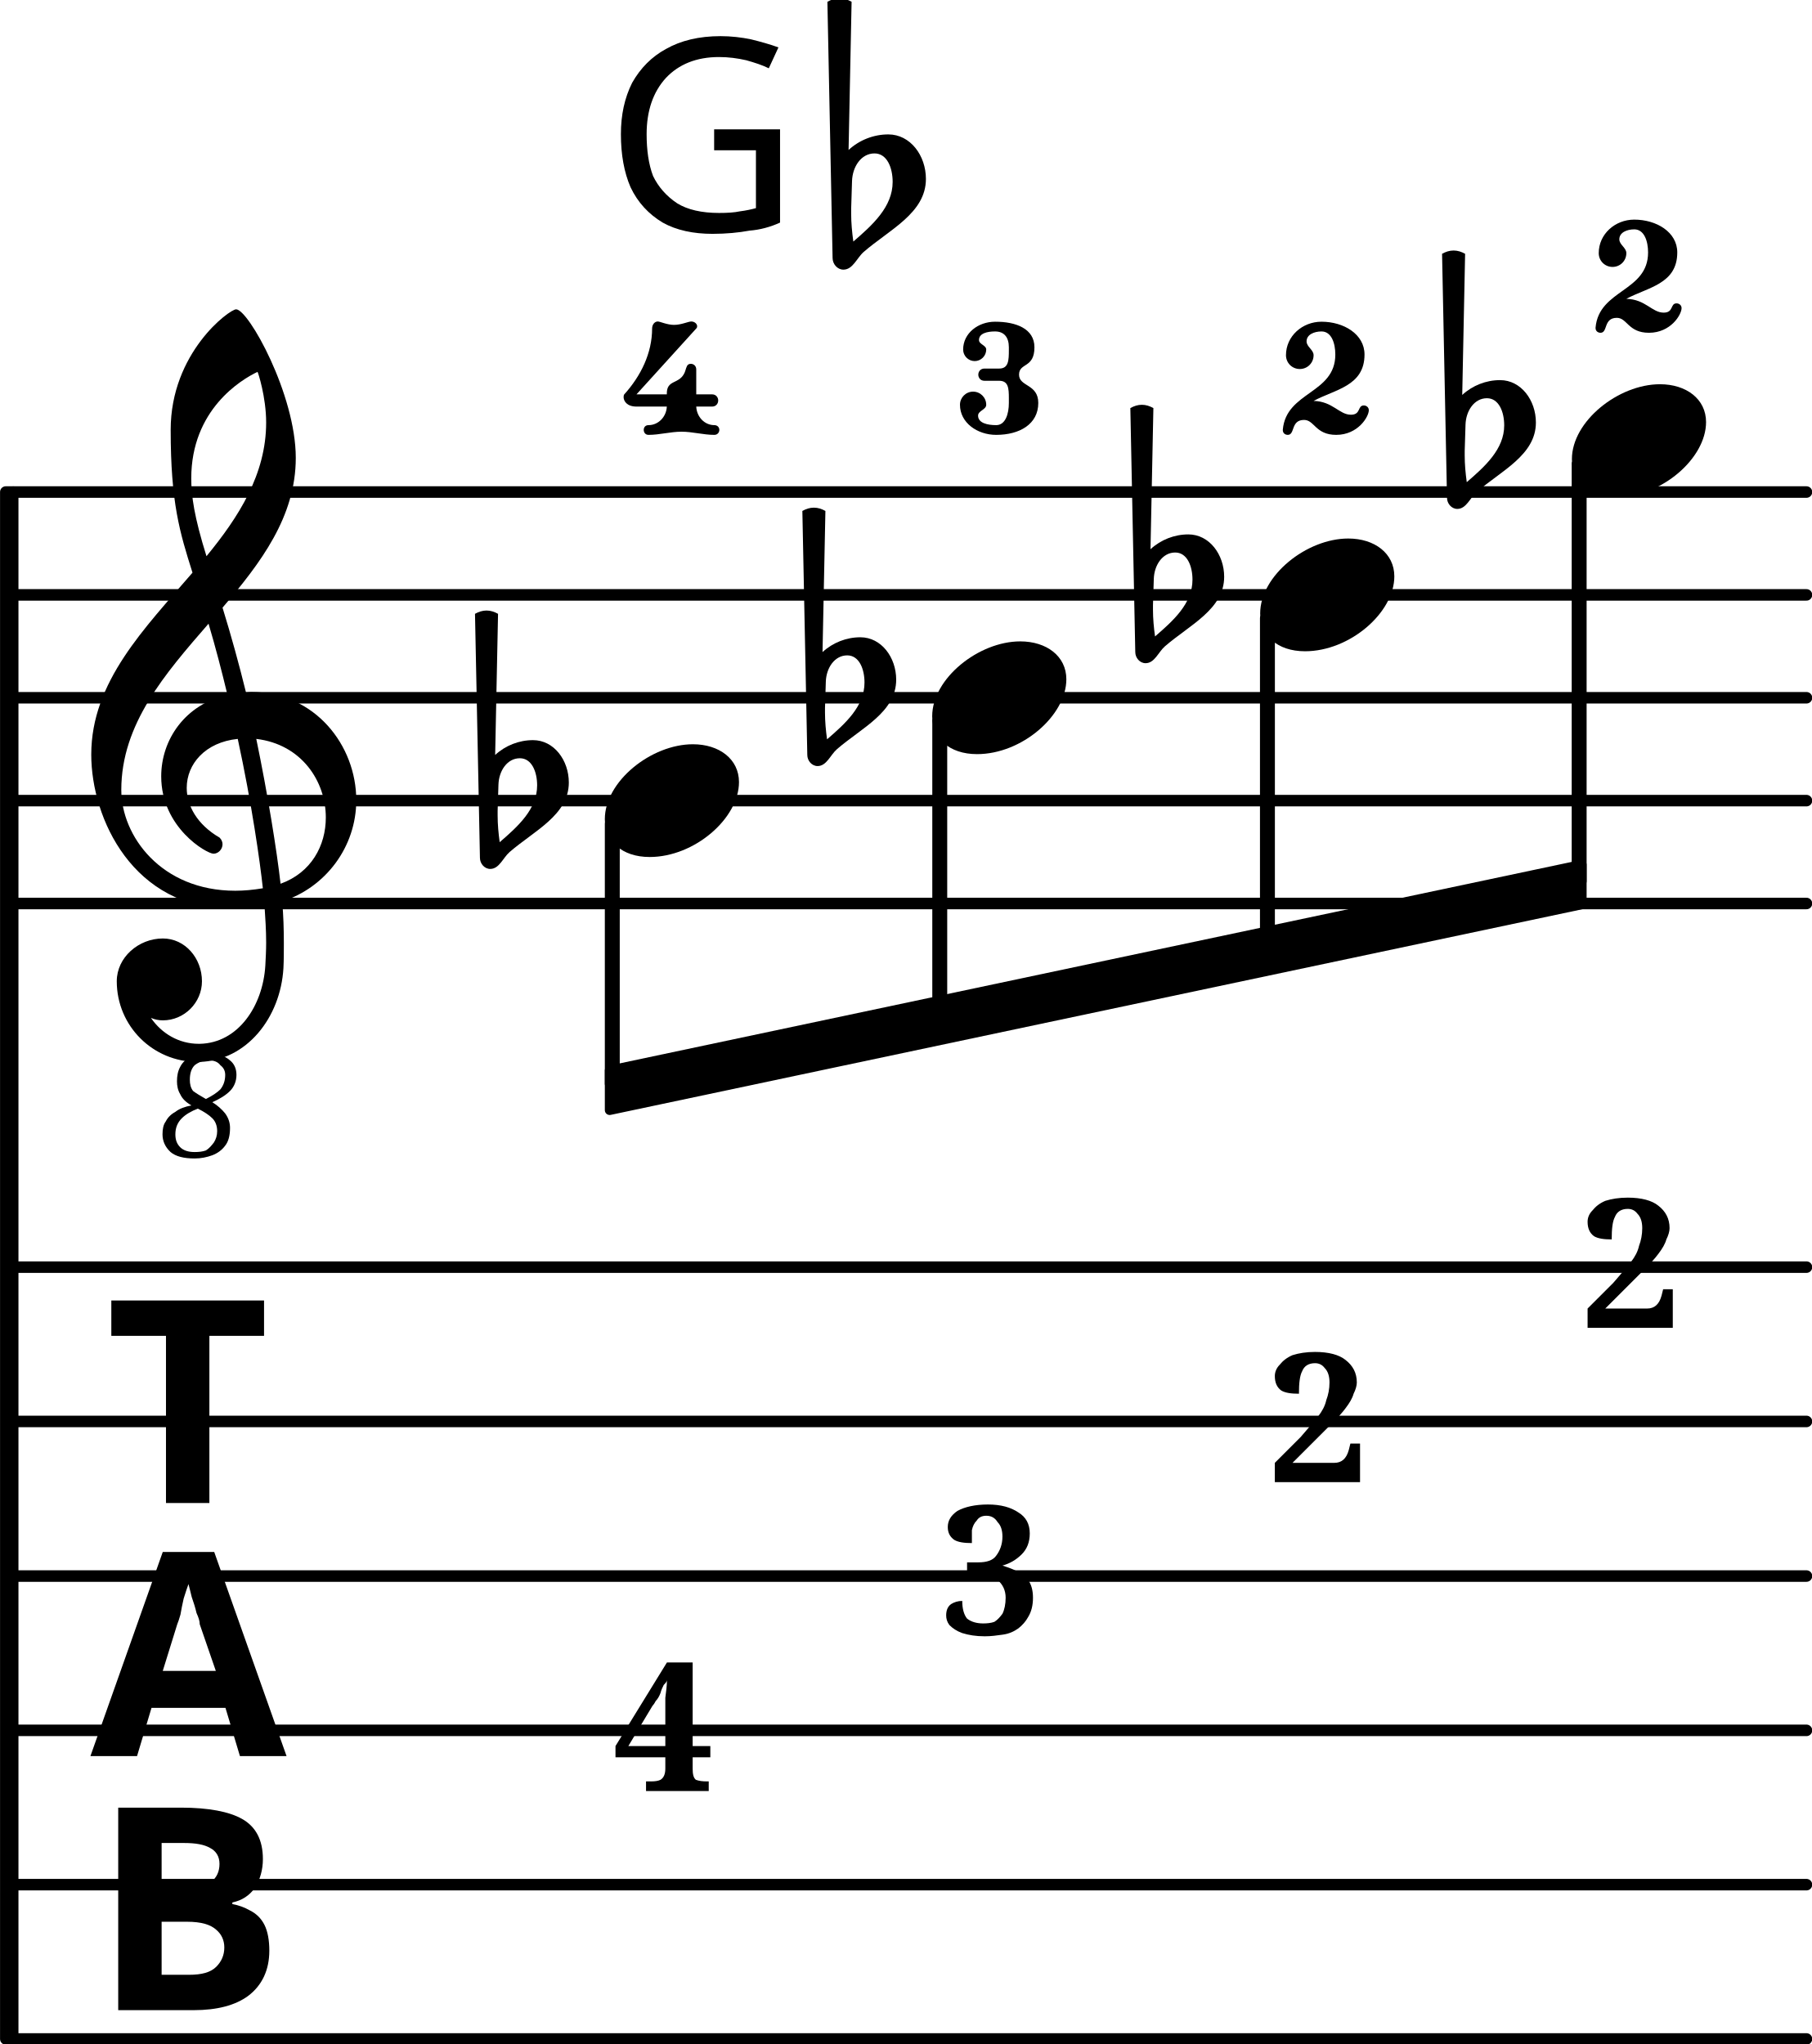
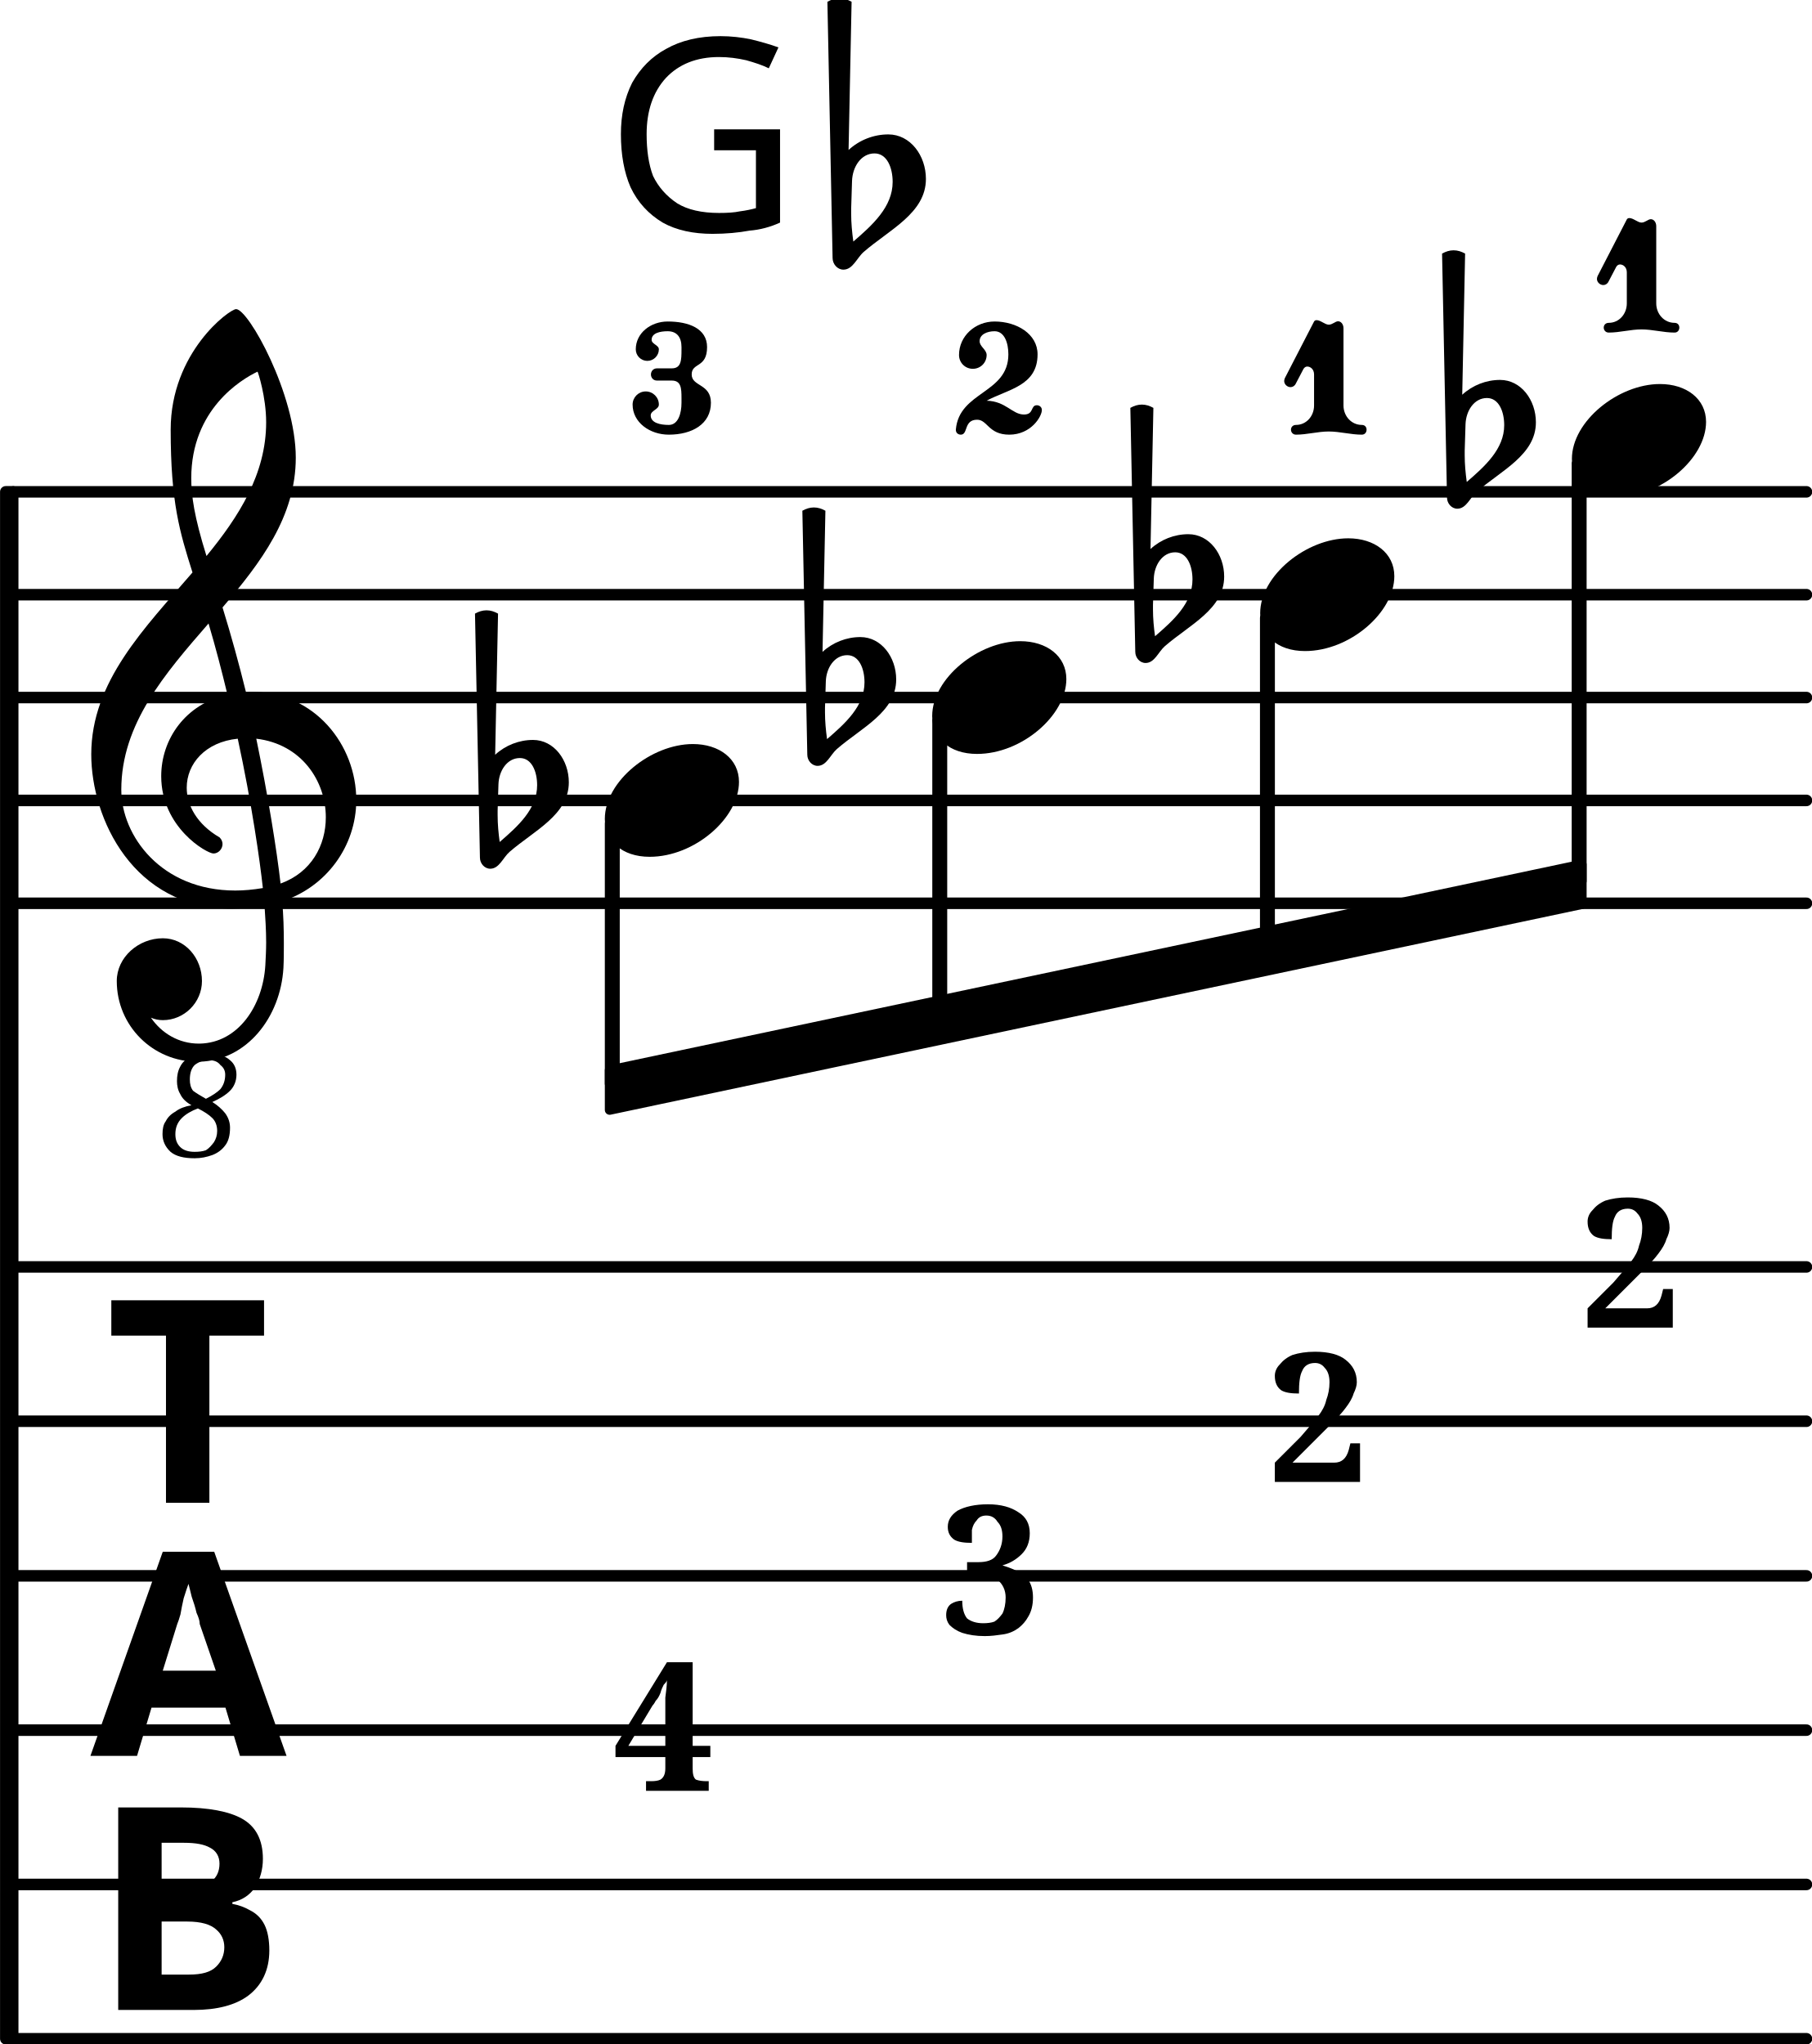
- <svg xmlns="http://www.w3.org/2000/svg" preserveAspectRatio="xMidYMid meet" viewBox="-0.079 -4.541 17.61 19.87">
+ <svg xmlns="http://www.w3.org/2000/svg" preserveAspectRatio="xMidYMid meet" viewBox="-0.079 -4.539 17.61 19.87">
  <g transform="translate(0, 4.242)">
    <line stroke-linejoin="round" stroke-linecap="round" stroke-width="0.112" stroke="currentColor" x1="0.056" y1="0" x2="17.48" y2="0" />
  </g>
  <g transform="translate(0, 3.242)">
    <line stroke-linejoin="round" stroke-linecap="round" stroke-width="0.112" stroke="currentColor" x1="0.056" y1="0" x2="17.48" y2="0" />
  </g>
  <g transform="translate(0, 2.242)">
    <line stroke-linejoin="round" stroke-linecap="round" stroke-width="0.112" stroke="currentColor" x1="0.056" y1="0" x2="17.48" y2="0" />
  </g>
  <g transform="translate(0, 1.242)">
    <line stroke-linejoin="round" stroke-linecap="round" stroke-width="0.112" stroke="currentColor" x1="0.056" y1="0" x2="17.48" y2="0" />
  </g>
  <g transform="translate(0, 0.2422)">
    <line stroke-linejoin="round" stroke-linecap="round" stroke-width="0.112" stroke="currentColor" x1="0.056" y1="0" x2="17.48" y2="0" />
  </g>
  <g transform="translate(0, 15.28)">
    <line stroke-linejoin="round" stroke-linecap="round" stroke-width="0.112" stroke="currentColor" x1="0.056" y1="0" x2="17.48" y2="0" />
  </g>
  <g transform="translate(0, 13.78)">
    <line stroke-linejoin="round" stroke-linecap="round" stroke-width="0.112" stroke="currentColor" x1="0.056" y1="0" x2="17.48" y2="0" />
  </g>
  <g transform="translate(0, 12.28)">
    <line stroke-linejoin="round" stroke-linecap="round" stroke-width="0.112" stroke="currentColor" x1="0.056" y1="0" x2="17.48" y2="0" />
  </g>
  <g transform="translate(0, 10.78)">
    <line stroke-linejoin="round" stroke-linecap="round" stroke-width="0.112" stroke="currentColor" x1="0.056" y1="0" x2="17.48" y2="0" />
  </g>
  <g transform="translate(0, 9.277)">
    <line stroke-linejoin="round" stroke-linecap="round" stroke-width="0.112" stroke="currentColor" x1="0.056" y1="0" x2="17.48" y2="0" />
  </g>
  <g transform="translate(0, 7.777)">
    <line stroke-linejoin="round" stroke-linecap="round" stroke-width="0.112" stroke="currentColor" x1="0.056" y1="0" x2="17.48" y2="0" />
  </g>
  <g transform="translate(5.8, 6.058)">
    <polygon stroke-linejoin="round" stroke-linecap="round" stroke-width="0.094" fill="currentColor" stroke="currentColor" points="9.496 -2.193 9.496 -1.807 0.047 0.193 0.047 -0.193" />
  </g>
-   <g transform="translate(5.8, -2.299)">
+   <g transform="translate(5.8, -2.297)">
    <text font-family="sans" font-size="2.616" text-anchor="start" fill="currentColor">
      <tspan>G</tspan>
    </text>
  </g>
-   <g transform="translate(8.081, -2.617)">
+   <g transform="translate(8.081, -2.615)">
    <path transform="scale(0.0042, -0.0042)" d="M29 39l-2 -64v-11c0 -22 2 -43 5 -65c44 38 91 80 91 138c0 33 -13 66 -42 66c-31 0 -51 -31 -52 -64zM-28 454c9 5 18 8 28 8s19 -3 28 -8l-7 -343c25 23 58 36 92 36c51 0 87 -49 87 -103c0 -79 -84 -117 -144 -169c-16 -14 -25 -41 -47 -41c-14 0 -25 13 -25 27z" fill="currentColor" />
  </g>
  <g transform="translate(5.8, 3.242)">
    <path transform="scale(0.004, -0.004)" d="M0 -45c0 92 113 182 214 182c64 0 112 -36 112 -92c0 -88 -108 -182 -217 -182c-68 0 -109 39 -109 92z" fill="currentColor" />
  </g>
-   <g transform="translate(5.989, -0.3136)">
-     <path transform="scale(0.0022, -0.0022)" d="M148 501c10 0 41 -15 72 -15c32 0 63 15 76 15c15 0 26 -11 26 -21c0 -4 -1 -7 -4 -10l-264 -291h134v4c0 60 50 41 75 85c7 11 8 24 14 36c3 7 10 10 17 10c11 0 24 -8 24 -25v-110h70c18 0 27 -14 27 -27s-9 -27 -27 -27h-70c2 -45 36 -82 80 -82c14 0 22 -10 22 -21 s-8 -22 -22 -22c-49 0 -96 14 -145 14s-97 -14 -146 -14c-14 0 -21 11 -21 22s7 21 21 21c44 0 79 37 81 82h-134c-43 0 -57 25 -57 42c0 5 1 10 3 12c73 81 123 182 123 291c0 17 11 31 25 31z" fill="currentColor" />
+   <g transform="translate(6.07, -0.3136)">
+     <path transform="scale(0.0022, -0.0022)" d="M261 266c0 -54 85 -40 85 -125c0 -94 -83 -141 -186 -141c-84 0 -160 54 -160 133c0 32 26 58 58 58s58 -26 58 -58c0 -22 -36 -26 -36 -48c0 -33 42 -42 80 -42c41 0 56 50 56 98v21c0 44 -2 77 -43 77h-65c-18 0 -27 14 -27 27s9 27 27 27h65c42 0 43 36 43 83v11 c0 43 -20 70 -61 70c-34 0 -71 -8 -71 -38c0 -19 32 -23 32 -42c0 -28 -23 -51 -51 -51s-51 23 -51 51c0 72 66 123 141 123c93 0 174 -31 174 -113c0 -94 -68 -67 -68 -121z" fill="currentColor" />
  </g>
  <g transform="translate(0.8, 3.242)">
    <path transform="scale(0.004, -0.004)" d="M265 -635h-5c-108 0 -196 87 -196 196c0 58 53 104 112 104c54 0 95 -48 95 -104c0 -52 -43 -95 -95 -95c-10 0 -20 2 -29 6c26 -38 68 -63 116 -63h3zM403 150c28 -135 50 -272 59 -352c75 27 110 93 110 161c0 88 -59 178 -169 191zM75 26c0 -112 97 -245 277 -245 c21 0 43 2 67 6c-7 65 -27 206 -61 363c-79 -8 -124 -61 -124 -119c0 -43 25 -89 80 -121c5 -5 7 -11 7 -16c0 -12 -10 -23 -22 -23c-16 0 -127 63 -127 188c0 89 58 175 161 198c-14 58 -29 116 -46 173c-106 -122 -212 -244 -212 -404zM354 1194c30 0 145 -207 145 -361 c0 -143 -85 -255 -178 -364c21 -68 40 -137 57 -206c4 0 8 1 12 1c156 0 256 -130 256 -263c0 -113 -74 -212 -180 -246c3 -34 4 -68 4 -102c0 -20 0 -40 -1 -60c-7 -120 -89 -225 -204 -228l1 44c93 2 153 92 159 190c1 19 2 37 2 56c0 30 -2 60 -4 90 c-28 -5 -54 -8 -79 -8c-240 0 -342 219 -342 375c0 177 130 307 246 442c-31 98 -53 170 -53 347c0 188 143 293 159 293zM427 919c0 62 -20 123 -21 123c-40 -19 -161 -92 -161 -259c0 -42 7 -93 37 -189c78 95 145 199 145 325z" fill="currentColor" />
  </g>
  <g transform="translate(1.485, 6.705)">
    <text font-family="serif" font-style="italic" font-size="1.386" text-anchor="start" fill="currentColor">
      <tspan>8</tspan>
    </text>
  </g>
  <g transform="translate(5.888, 12.87)">
    <text font-family="serif" font-weight="bold" font-size="1.746" text-anchor="start" fill="currentColor">
      <tspan>4</tspan>
    </text>
  </g>
  <g transform="translate(0.9406, 10.07)">
    <text font-family="sans" font-weight="bold" font-size="2.772" text-anchor="start" fill="currentColor">
      <tspan>T</tspan>
    </text>
  </g>
  <g transform="translate(0.8, 12.53)">
    <text font-family="sans" font-weight="bold" font-size="2.772" text-anchor="start" fill="currentColor">
      <tspan>A</tspan>
    </text>
  </g>
  <g transform="translate(0.8201, 15)">
    <text font-family="sans" font-weight="bold" font-size="2.772" text-anchor="start" fill="currentColor">
      <tspan>B</tspan>
    </text>
  </g>
  <g transform="translate(5.872, 2.242)">
    <rect x="-0.072" y="1.179" width="0.145" height="2.621" ry="0.047" fill="currentColor" />
  </g>
  <g transform="translate(4.65, 3.242)">
    <path transform="scale(0.004, -0.004)" d="M29 39l-2 -64v-11c0 -22 2 -43 5 -65c44 38 91 80 91 138c0 33 -13 66 -42 66c-31 0 -51 -31 -52 -64zM-28 454c9 5 18 8 28 8s19 -3 28 -8l-7 -343c25 23 58 36 92 36c51 0 87 -49 87 -103c0 -79 -84 -117 -144 -169c-16 -14 -25 -41 -47 -41c-14 0 -25 13 -25 27z" fill="currentColor" />
  </g>
  <g transform="translate(8.982, 2.242)">
    <path transform="scale(0.004, -0.004)" d="M0 -45c0 92 113 182 214 182c64 0 112 -36 112 -92c0 -88 -108 -182 -217 -182c-68 0 -109 39 -109 92z" fill="currentColor" />
  </g>
-   <g transform="translate(9.252, -0.3136)">
-     <path transform="scale(0.0022, -0.0022)" d="M261 266c0 -54 85 -40 85 -125c0 -94 -83 -141 -186 -141c-84 0 -160 54 -160 133c0 32 26 58 58 58s58 -26 58 -58c0 -22 -36 -26 -36 -48c0 -33 42 -42 80 -42c41 0 56 50 56 98v21c0 44 -2 77 -43 77h-65c-18 0 -27 14 -27 27s9 27 27 27h65c42 0 43 36 43 83v11 c0 43 -20 70 -61 70c-34 0 -71 -8 -71 -38c0 -19 32 -23 32 -42c0 -28 -23 -51 -51 -51s-51 23 -51 51c0 72 66 123 141 123c93 0 174 -31 174 -113c0 -94 -68 -67 -68 -121z" fill="currentColor" />
+   <g transform="translate(9.212, -0.3136)">
+     <path transform="scale(0.0022, -0.0022)" d="M94 66c-60 0 -39 -66 -72 -66c-11 0 -22 7 -22 21v2c15 169 232 158 232 332c0 50 -17 102 -61 102c-33 0 -66 -14 -66 -44c0 -24 31 -37 31 -61c0 -34 -27 -61 -61 -61s-61 27 -61 61c0 84 72 148 157 148c98 0 190 -55 190 -145c0 -140 -131 -154 -225 -205 c85 -2 113 -61 165 -61c45 0 28 41 57 41c11 0 22 -8 22 -21c0 -29 -48 -109 -144 -109c-92 0 -96 66 -142 66z" fill="currentColor" />
  </g>
  <g transform="translate(9.071, 11.35)">
    <text font-family="serif" font-weight="bold" font-size="1.746" text-anchor="start" fill="currentColor">
      <tspan>3</tspan>
    </text>
  </g>
  <g transform="translate(9.055, 2.242)">
    <rect x="-0.072" y="0.179" width="0.145" height="2.954" ry="0.047" fill="currentColor" />
  </g>
  <g transform="translate(7.832, 2.242)">
    <path transform="scale(0.004, -0.004)" d="M29 39l-2 -64v-11c0 -22 2 -43 5 -65c44 38 91 80 91 138c0 33 -13 66 -42 66c-31 0 -51 -31 -52 -64zM-28 454c9 5 18 8 28 8s19 -3 28 -8l-7 -343c25 23 58 36 92 36c51 0 87 -49 87 -103c0 -79 -84 -117 -144 -169c-16 -14 -25 -41 -47 -41c-14 0 -25 13 -25 27z" fill="currentColor" />
  </g>
  <g transform="translate(12.17, 1.242)">
    <path transform="scale(0.004, -0.004)" d="M0 -45c0 92 113 182 214 182c64 0 112 -36 112 -92c0 -88 -108 -182 -217 -182c-68 0 -109 39 -109 92z" fill="currentColor" />
  </g>
-   <g transform="translate(12.39, -0.3136)">
-     <path transform="scale(0.0022, -0.0022)" d="M94 66c-60 0 -39 -66 -72 -66c-11 0 -22 7 -22 21v2c15 169 232 158 232 332c0 50 -17 102 -61 102c-33 0 -66 -14 -66 -44c0 -24 31 -37 31 -61c0 -34 -27 -61 -61 -61s-61 27 -61 61c0 84 72 148 157 148c98 0 190 -55 190 -145c0 -140 -131 -154 -225 -205 c85 -2 113 -61 165 -61c45 0 28 41 57 41c11 0 22 -8 22 -21c0 -29 -48 -109 -144 -109c-92 0 -96 66 -142 66z" fill="currentColor" />
+   <g transform="translate(12.41, -0.3136)">
+     <path transform="scale(0.0022, -0.0022)" d="M194 486c16 0 29 15 41 15c13 0 24 -13 24 -31v-341c0 -47 35 -86 81 -86c14 0 21 -10 21 -21s-7 -22 -21 -22c-49 0 -97 14 -146 14s-96 -14 -145 -14c-14 0 -22 11 -22 22s8 21 22 21c46 0 80 39 80 86v137c0 23 -16 35 -30 35c-7 0 -13 -4 -17 -11l-34 -65 c-5 -10 -14 -15 -23 -15c-14 0 -28 12 -28 27c0 4 1 8 3 13l129 250c2 4 7 6 11 6c18 0 37 -20 54 -20z" fill="currentColor" />
  </g>
  <g transform="translate(12.25, 9.867)">
    <text font-family="serif" font-weight="bold" font-size="1.746" text-anchor="start" fill="currentColor">
      <tspan>2</tspan>
    </text>
  </g>
  <g transform="translate(12.24, 2.242)">
    <rect x="-0.072" y="-0.821" width="0.145" height="3.287" ry="0.047" fill="currentColor" />
  </g>
  <g transform="translate(11.02, 1.242)">
    <path transform="scale(0.004, -0.004)" d="M29 39l-2 -64v-11c0 -22 2 -43 5 -65c44 38 91 80 91 138c0 33 -13 66 -42 66c-31 0 -51 -31 -52 -64zM-28 454c9 5 18 8 28 8s19 -3 28 -8l-7 -343c25 23 58 36 92 36c51 0 87 -49 87 -103c0 -79 -84 -117 -144 -169c-16 -14 -25 -41 -47 -41c-14 0 -25 13 -25 27z" fill="currentColor" />
  </g>
  <g transform="translate(15.2, -0.2578)">
    <path transform="scale(0.004, -0.004)" d="M0 -45c0 92 113 182 214 182c64 0 112 -36 112 -92c0 -88 -108 -182 -217 -182c-68 0 -109 39 -109 92z" fill="currentColor" />
  </g>
-   <g transform="translate(15.43, -1.306)">
-     <path transform="scale(0.0022, -0.0022)" d="M94 66c-60 0 -39 -66 -72 -66c-11 0 -22 7 -22 21v2c15 169 232 158 232 332c0 50 -17 102 -61 102c-33 0 -66 -14 -66 -44c0 -24 31 -37 31 -61c0 -34 -27 -61 -61 -61s-61 27 -61 61c0 84 72 148 157 148c98 0 190 -55 190 -145c0 -140 -131 -154 -225 -205 c85 -2 113 -61 165 -61c45 0 28 41 57 41c11 0 22 -8 22 -21c0 -29 -48 -109 -144 -109c-92 0 -96 66 -142 66z" fill="currentColor" />
+   <g transform="translate(15.45, -1.306)">
+     <path transform="scale(0.0022, -0.0022)" d="M194 486c16 0 29 15 41 15c13 0 24 -13 24 -31v-341c0 -47 35 -86 81 -86c14 0 21 -10 21 -21s-7 -22 -21 -22c-49 0 -97 14 -146 14s-96 -14 -145 -14c-14 0 -22 11 -22 22s8 21 22 21c46 0 80 39 80 86v137c0 23 -16 35 -30 35c-7 0 -13 -4 -17 -11l-34 -65 c-5 -10 -14 -15 -23 -15c-14 0 -28 12 -28 27c0 4 1 8 3 13l129 250c2 4 7 6 11 6c18 0 37 -20 54 -20z" fill="currentColor" />
  </g>
  <g transform="translate(15.29, 8.367)">
    <text font-family="serif" font-weight="bold" font-size="1.746" text-anchor="start" fill="currentColor">
      <tspan>2</tspan>
    </text>
  </g>
  <g transform="translate(15.27, 2.242)">
    <rect x="-0.072" y="-2.321" width="0.145" height="4.152" ry="0.047" fill="currentColor" />
  </g>
  <g transform="translate(14.05, -0.2578)">
    <path transform="scale(0.004, -0.004)" d="M29 39l-2 -64v-11c0 -22 2 -43 5 -65c44 38 91 80 91 138c0 33 -13 66 -42 66c-31 0 -51 -31 -52 -64zM-28 454c9 5 18 8 28 8s19 -3 28 -8l-7 -343c25 23 58 36 92 36c51 0 87 -49 87 -103c0 -79 -84 -117 -144 -169c-16 -14 -25 -41 -47 -41c-14 0 -25 13 -25 27z" fill="currentColor" />
  </g>
  <g transform="translate(-0.0786, 7.759)">
    <rect x="0" y="-7.573" width="0.179" height="15.15" ry="0.056" fill="currentColor" />
  </g>
</svg>
